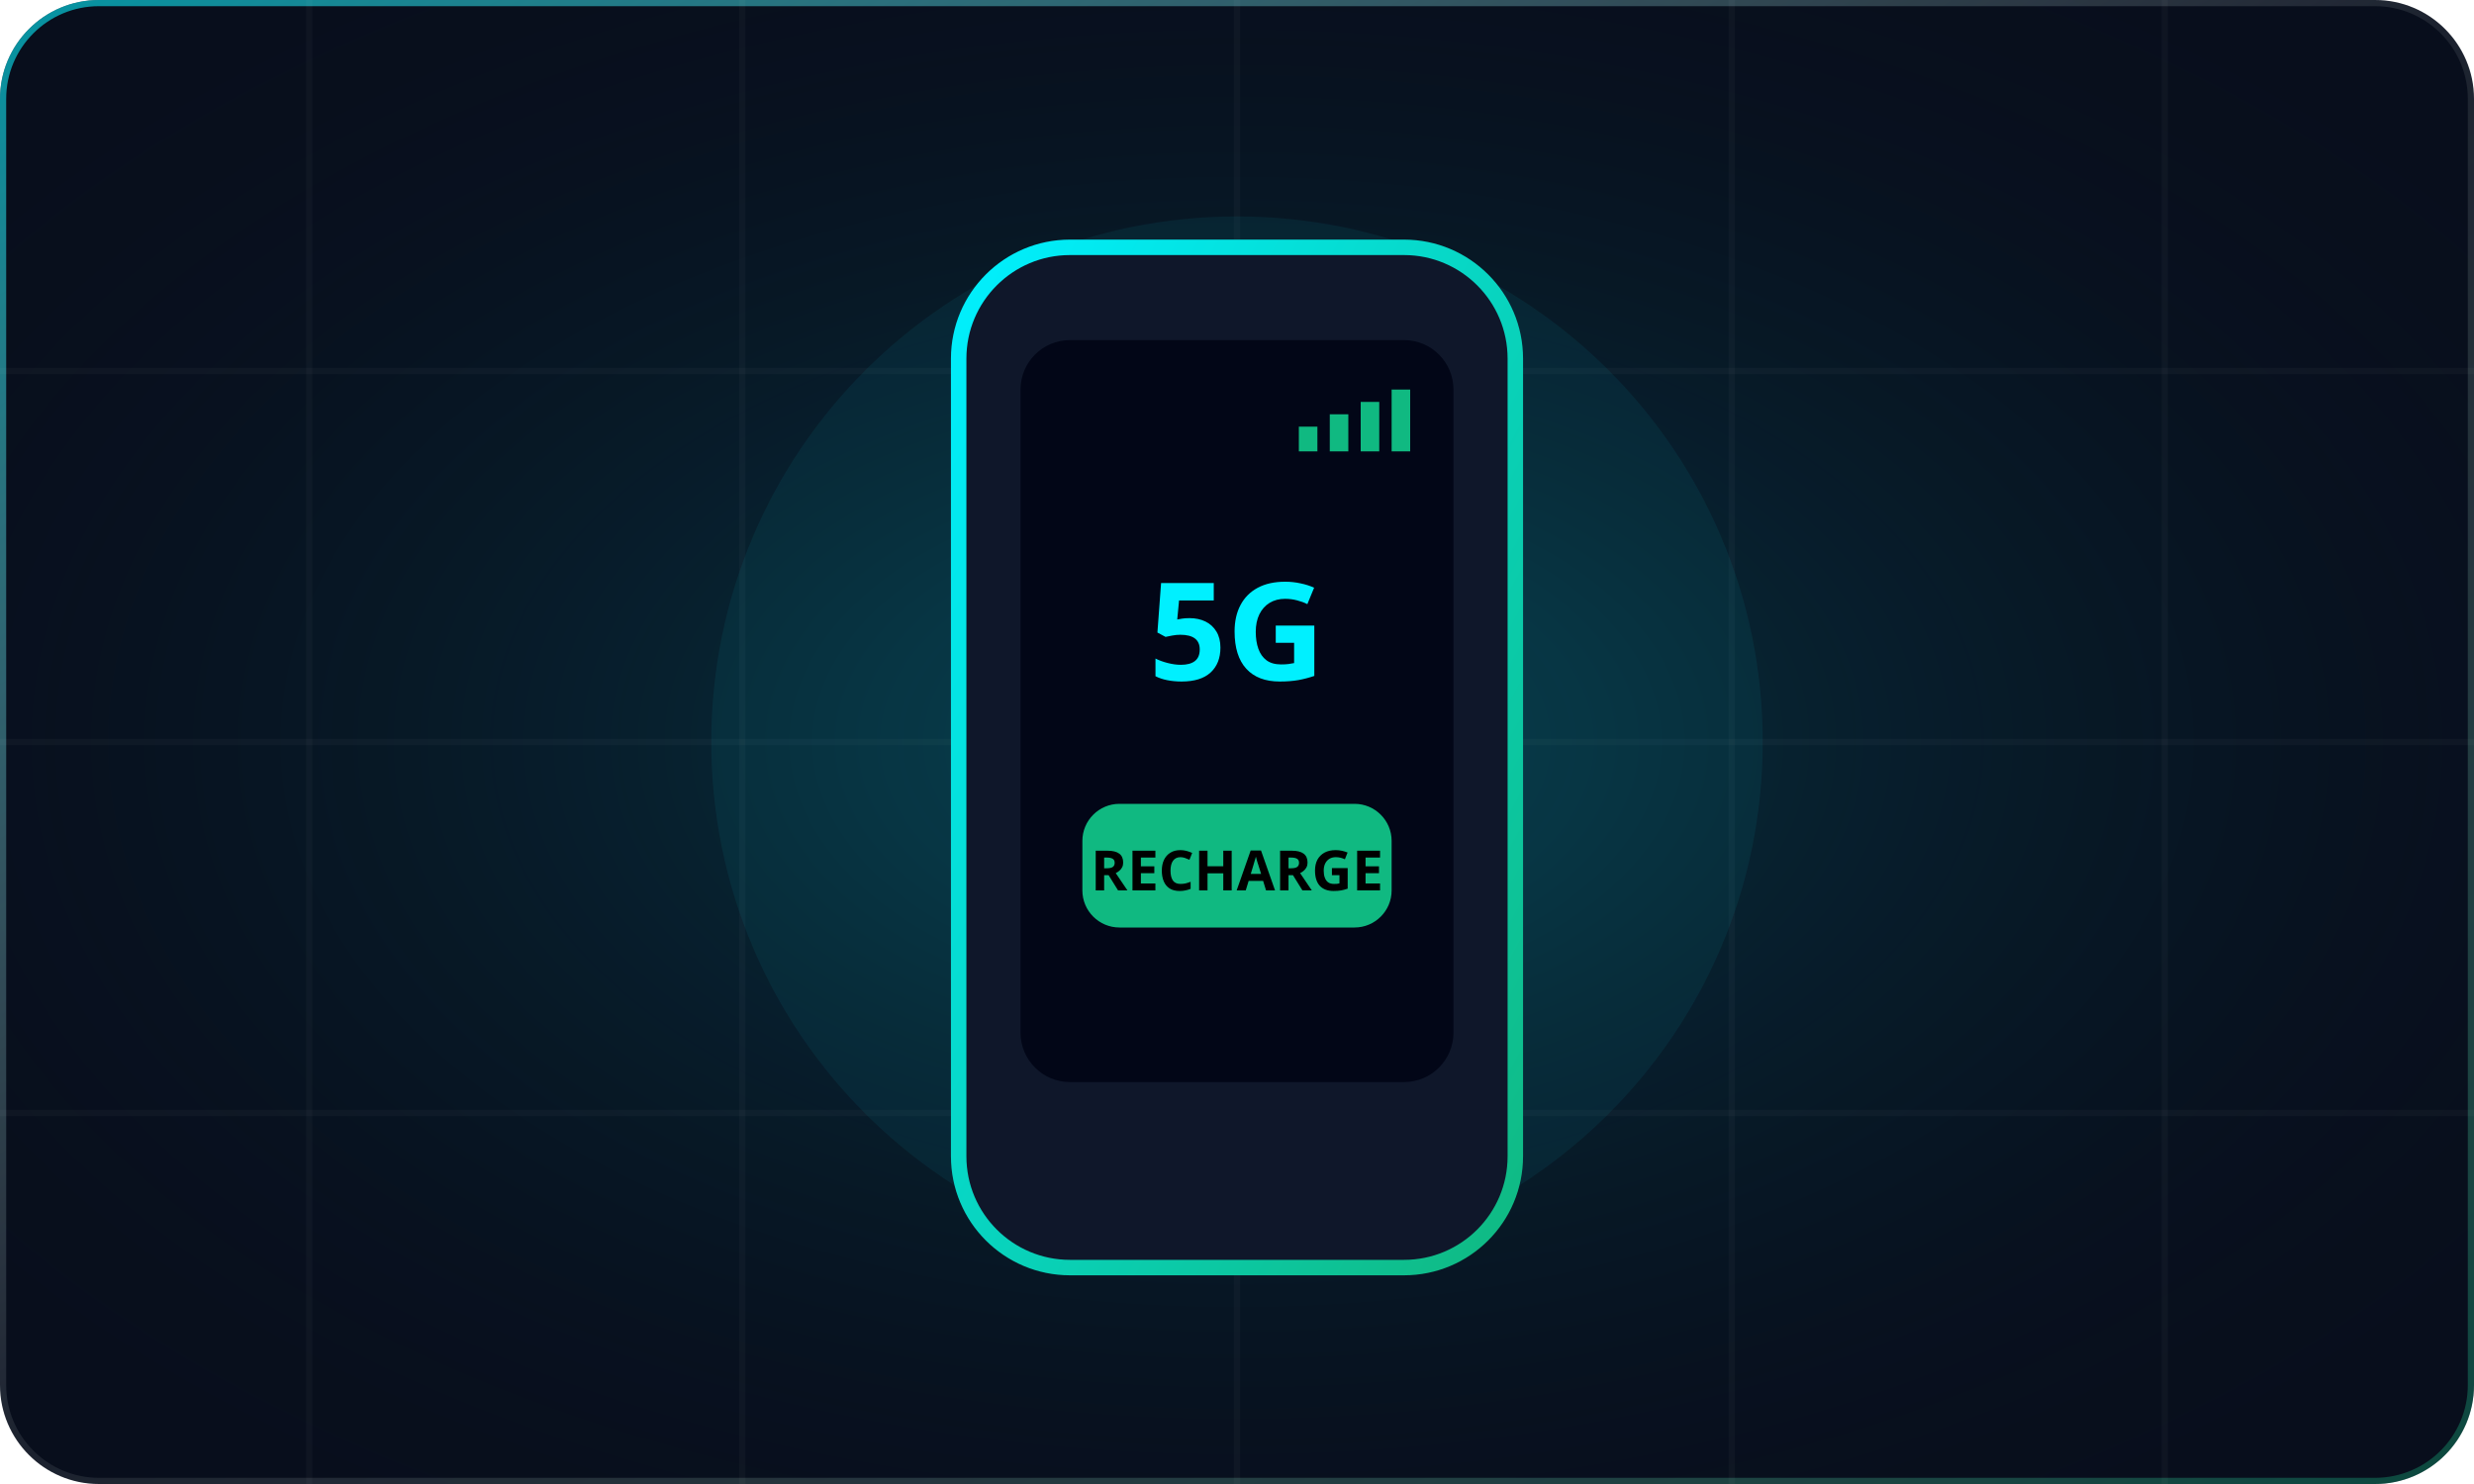
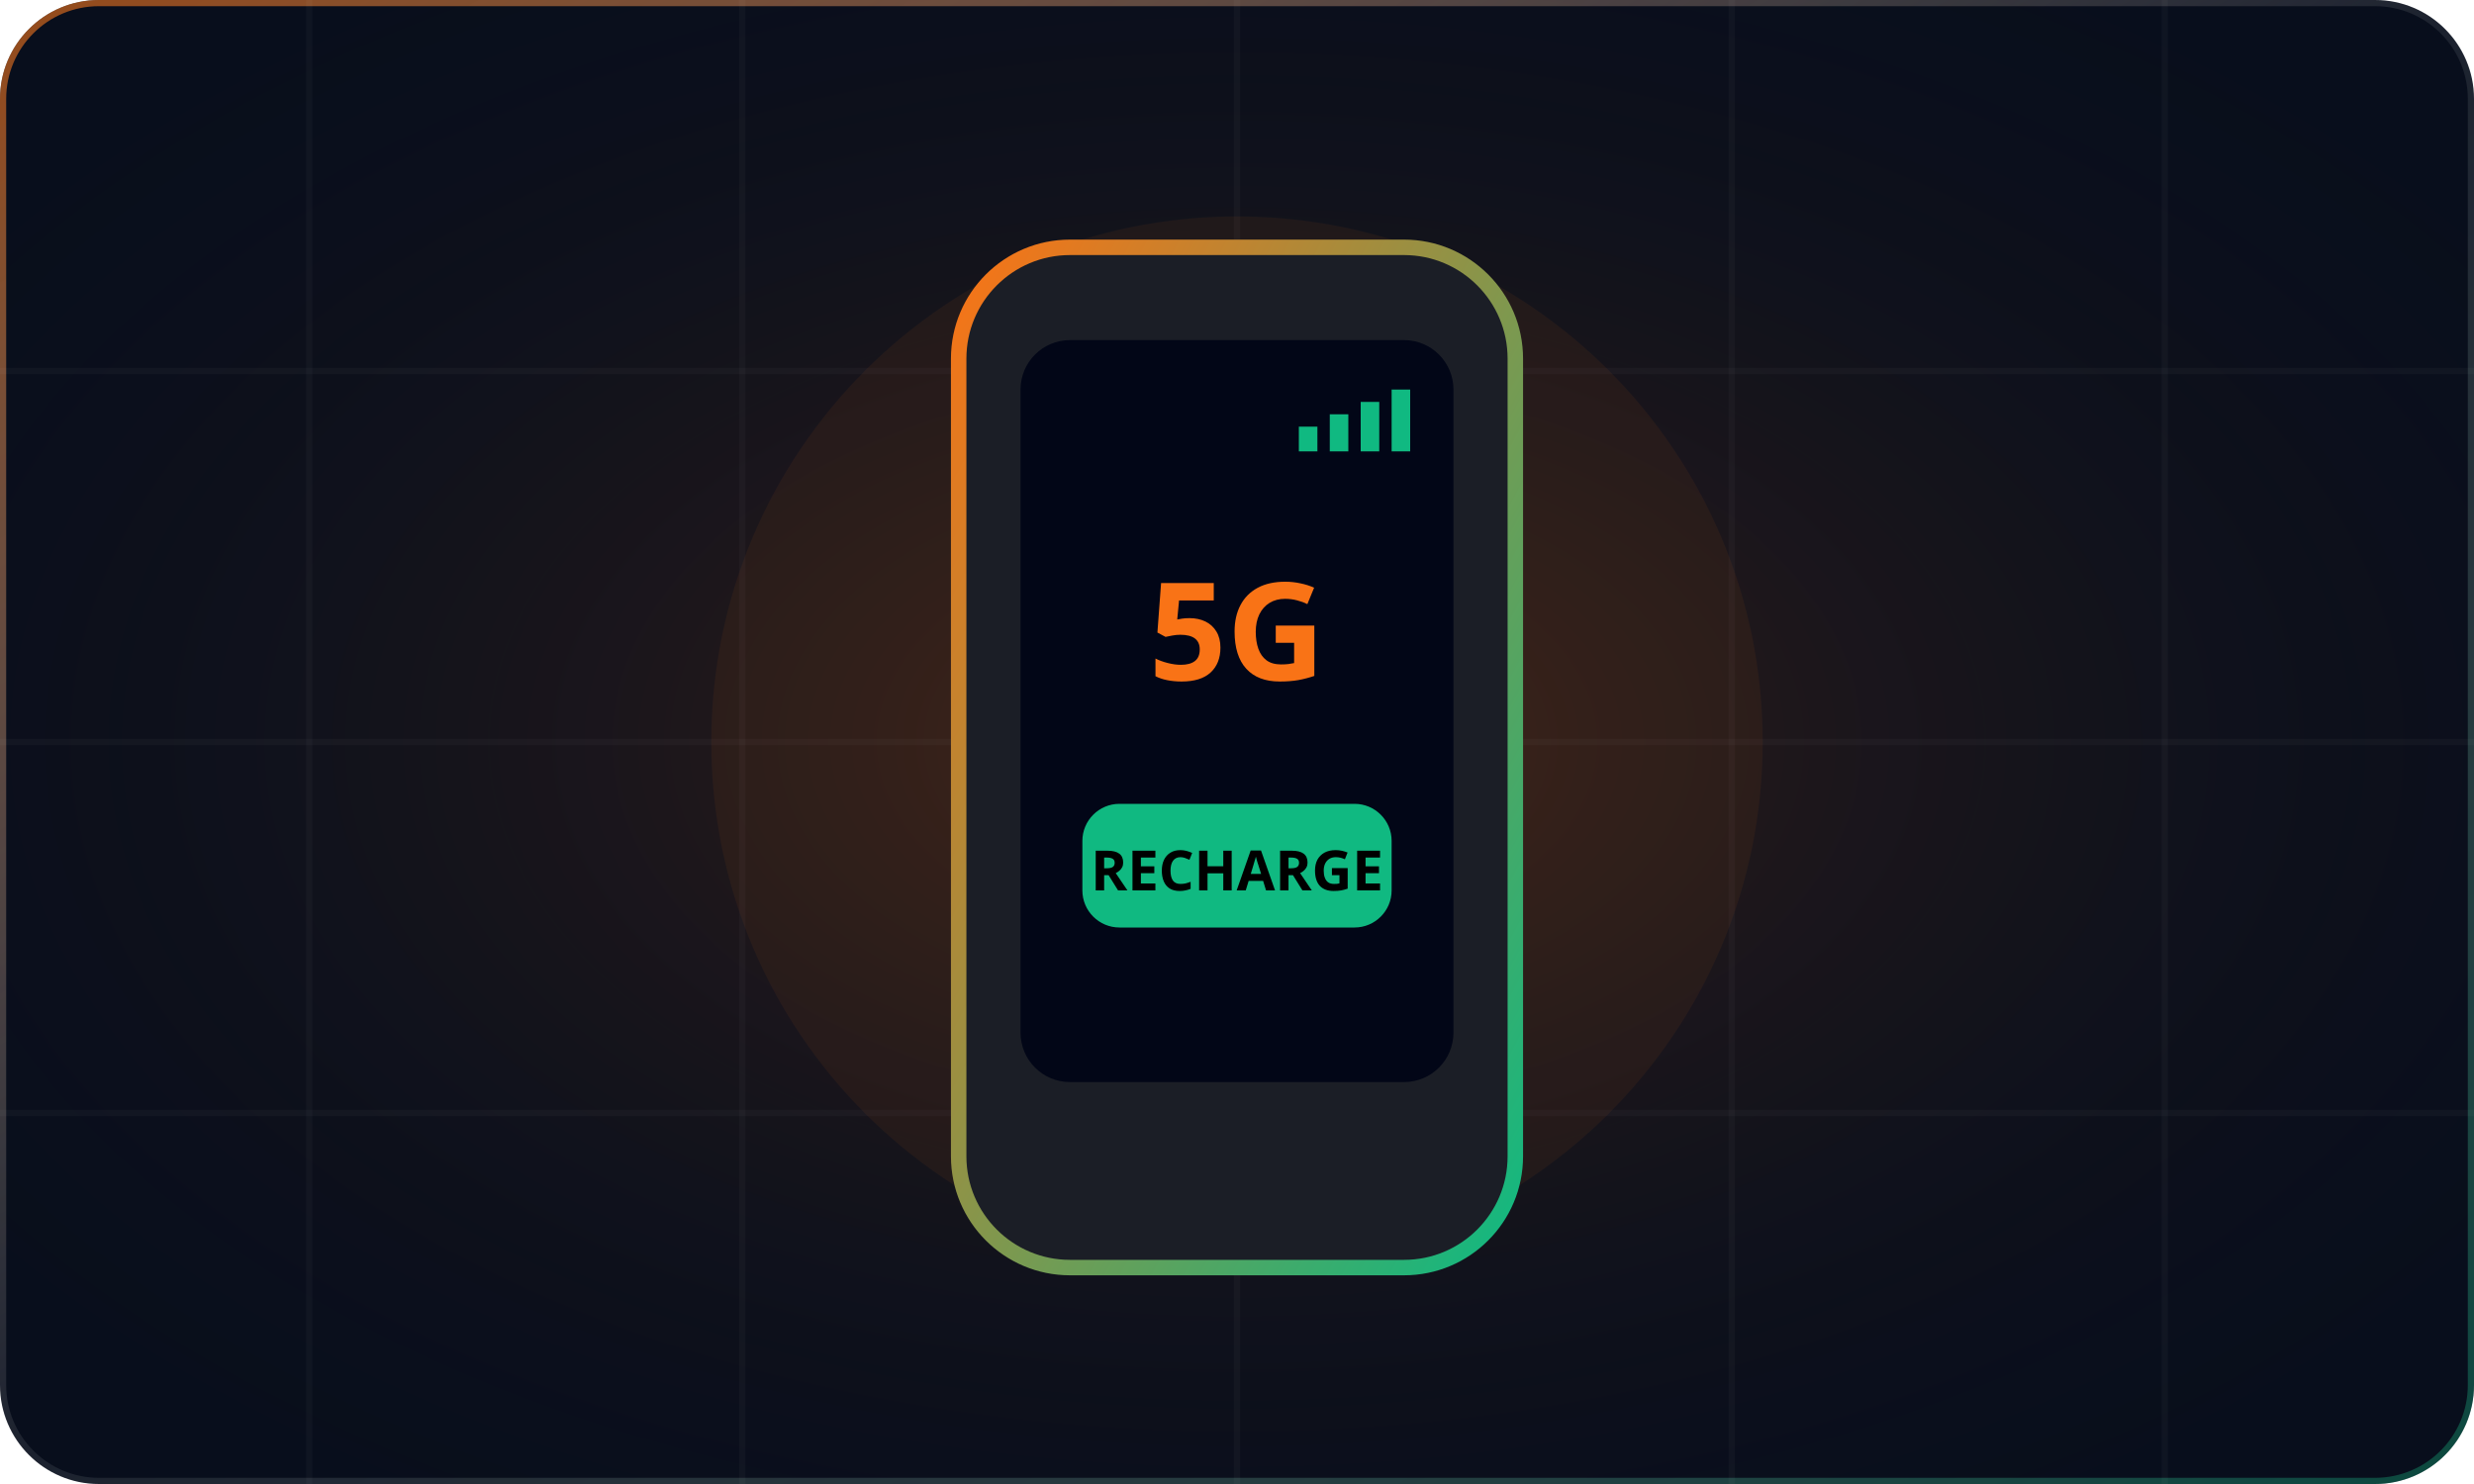
<svg xmlns="http://www.w3.org/2000/svg" viewBox="0 0 400 240" width="400" height="240" fill="none">
  <defs>
    <radialGradient id="bgGlow" cx="50%" cy="50%" r="65%">
-       <stop offset="0%" stop-color="#00f0ff" stop-opacity="0.2" />
-       <stop offset="100%" stop-color="#060913" stop-opacity="0" />
+       <stop offset="0%" stop-color="#f97316" stop-opacity="0.2" />
+       <stop offset="100%" stop-color="#0f1115" stop-opacity="0" />
    </radialGradient>
    <linearGradient id="borderGrad" x1="0%" y1="0%" x2="100%" y2="100%">
-       <stop offset="0%" stop-color="#00f0ff" stop-opacity="0.6" />
+       <stop offset="0%" stop-color="#f97316" stop-opacity="0.6" />
      <stop offset="50%" stop-color="rgba(255,255,255,0.08)" />
      <stop offset="100%" stop-color="#10b981" stop-opacity="0.35" />
    </linearGradient>
    <linearGradient id="accentGrad" x1="0%" y1="0%" x2="100%" y2="100%">
-       <stop offset="0%" stop-color="#00f0ff" />
+       <stop offset="0%" stop-color="#f97316" />
      <stop offset="100%" stop-color="#10b981" />
    </linearGradient>
    <filter id="glow" x="-20%" y="-20%" width="140%" height="140%">
      <feGaussianBlur stdDeviation="3.5" result="b" />
      <feComposite in="SourceGraphic" in2="b" operator="over" />
    </filter>
  </defs>
  <rect width="400" height="240" rx="16" fill="#080e1c" />
  <rect width="400" height="240" rx="16" fill="url(#bgGlow)" />
  <rect x="0.5" y="0.5" width="399" height="239" rx="15.5" stroke="url(#borderGrad)" stroke-width="1" />
  <g stroke="rgba(255,255,255,0.03)" stroke-width="1">
    <line x1="50" y1="0" x2="50" y2="240" />
    <line x1="120" y1="0" x2="120" y2="240" />
    <line x1="200" y1="0" x2="200" y2="240" />
    <line x1="280" y1="0" x2="280" y2="240" />
    <line x1="350" y1="0" x2="350" y2="240" />
    <line x1="0" y1="60" x2="400" y2="60" />
    <line x1="0" y1="120" x2="400" y2="120" />
    <line x1="0" y1="180" x2="400" y2="180" />
  </g>
-   <circle cx="200" cy="120" r="85" fill="#00f0ff" opacity="0.06" />
+   <circle cx="200" cy="120" r="85" fill="#f97316" opacity="0.06" />
  <g transform="translate(135, 25)">
-     <rect x="20" y="15" width="90" height="165" rx="18" fill="#0f172a" stroke="url(#accentGrad)" stroke-width="2.5" />
+     <rect x="20" y="15" width="90" height="165" rx="18" fill="#1b1e26" stroke="url(#accentGrad)" stroke-width="2.5" />
    <rect x="30" y="30" width="70" height="120" rx="8" fill="#020617" />
    <g fill="#10b981" transform="translate(75, 38)">
      <rect x="0" y="6" width="3" height="4" />
      <rect x="5" y="4" width="3" height="6" />
      <rect x="10" y="2" width="3" height="8" />
      <rect x="15" y="0" width="3" height="10" />
    </g>
-     <text x="65" y="85" font-family="sans-serif" font-weight="900" font-size="22" fill="#00f0ff" text-anchor="middle">5G</text>
+     <text x="65" y="85" font-family="sans-serif" font-weight="900" font-size="22" fill="#f97316" text-anchor="middle">5G</text>
    <rect x="40" y="105" width="50" height="20" rx="6" fill="#10b981" />
    <text x="65" y="119" font-family="sans-serif" font-weight="900" font-size="9" fill="#000000" text-anchor="middle">RECHARGE</text>
  </g>
</svg>
